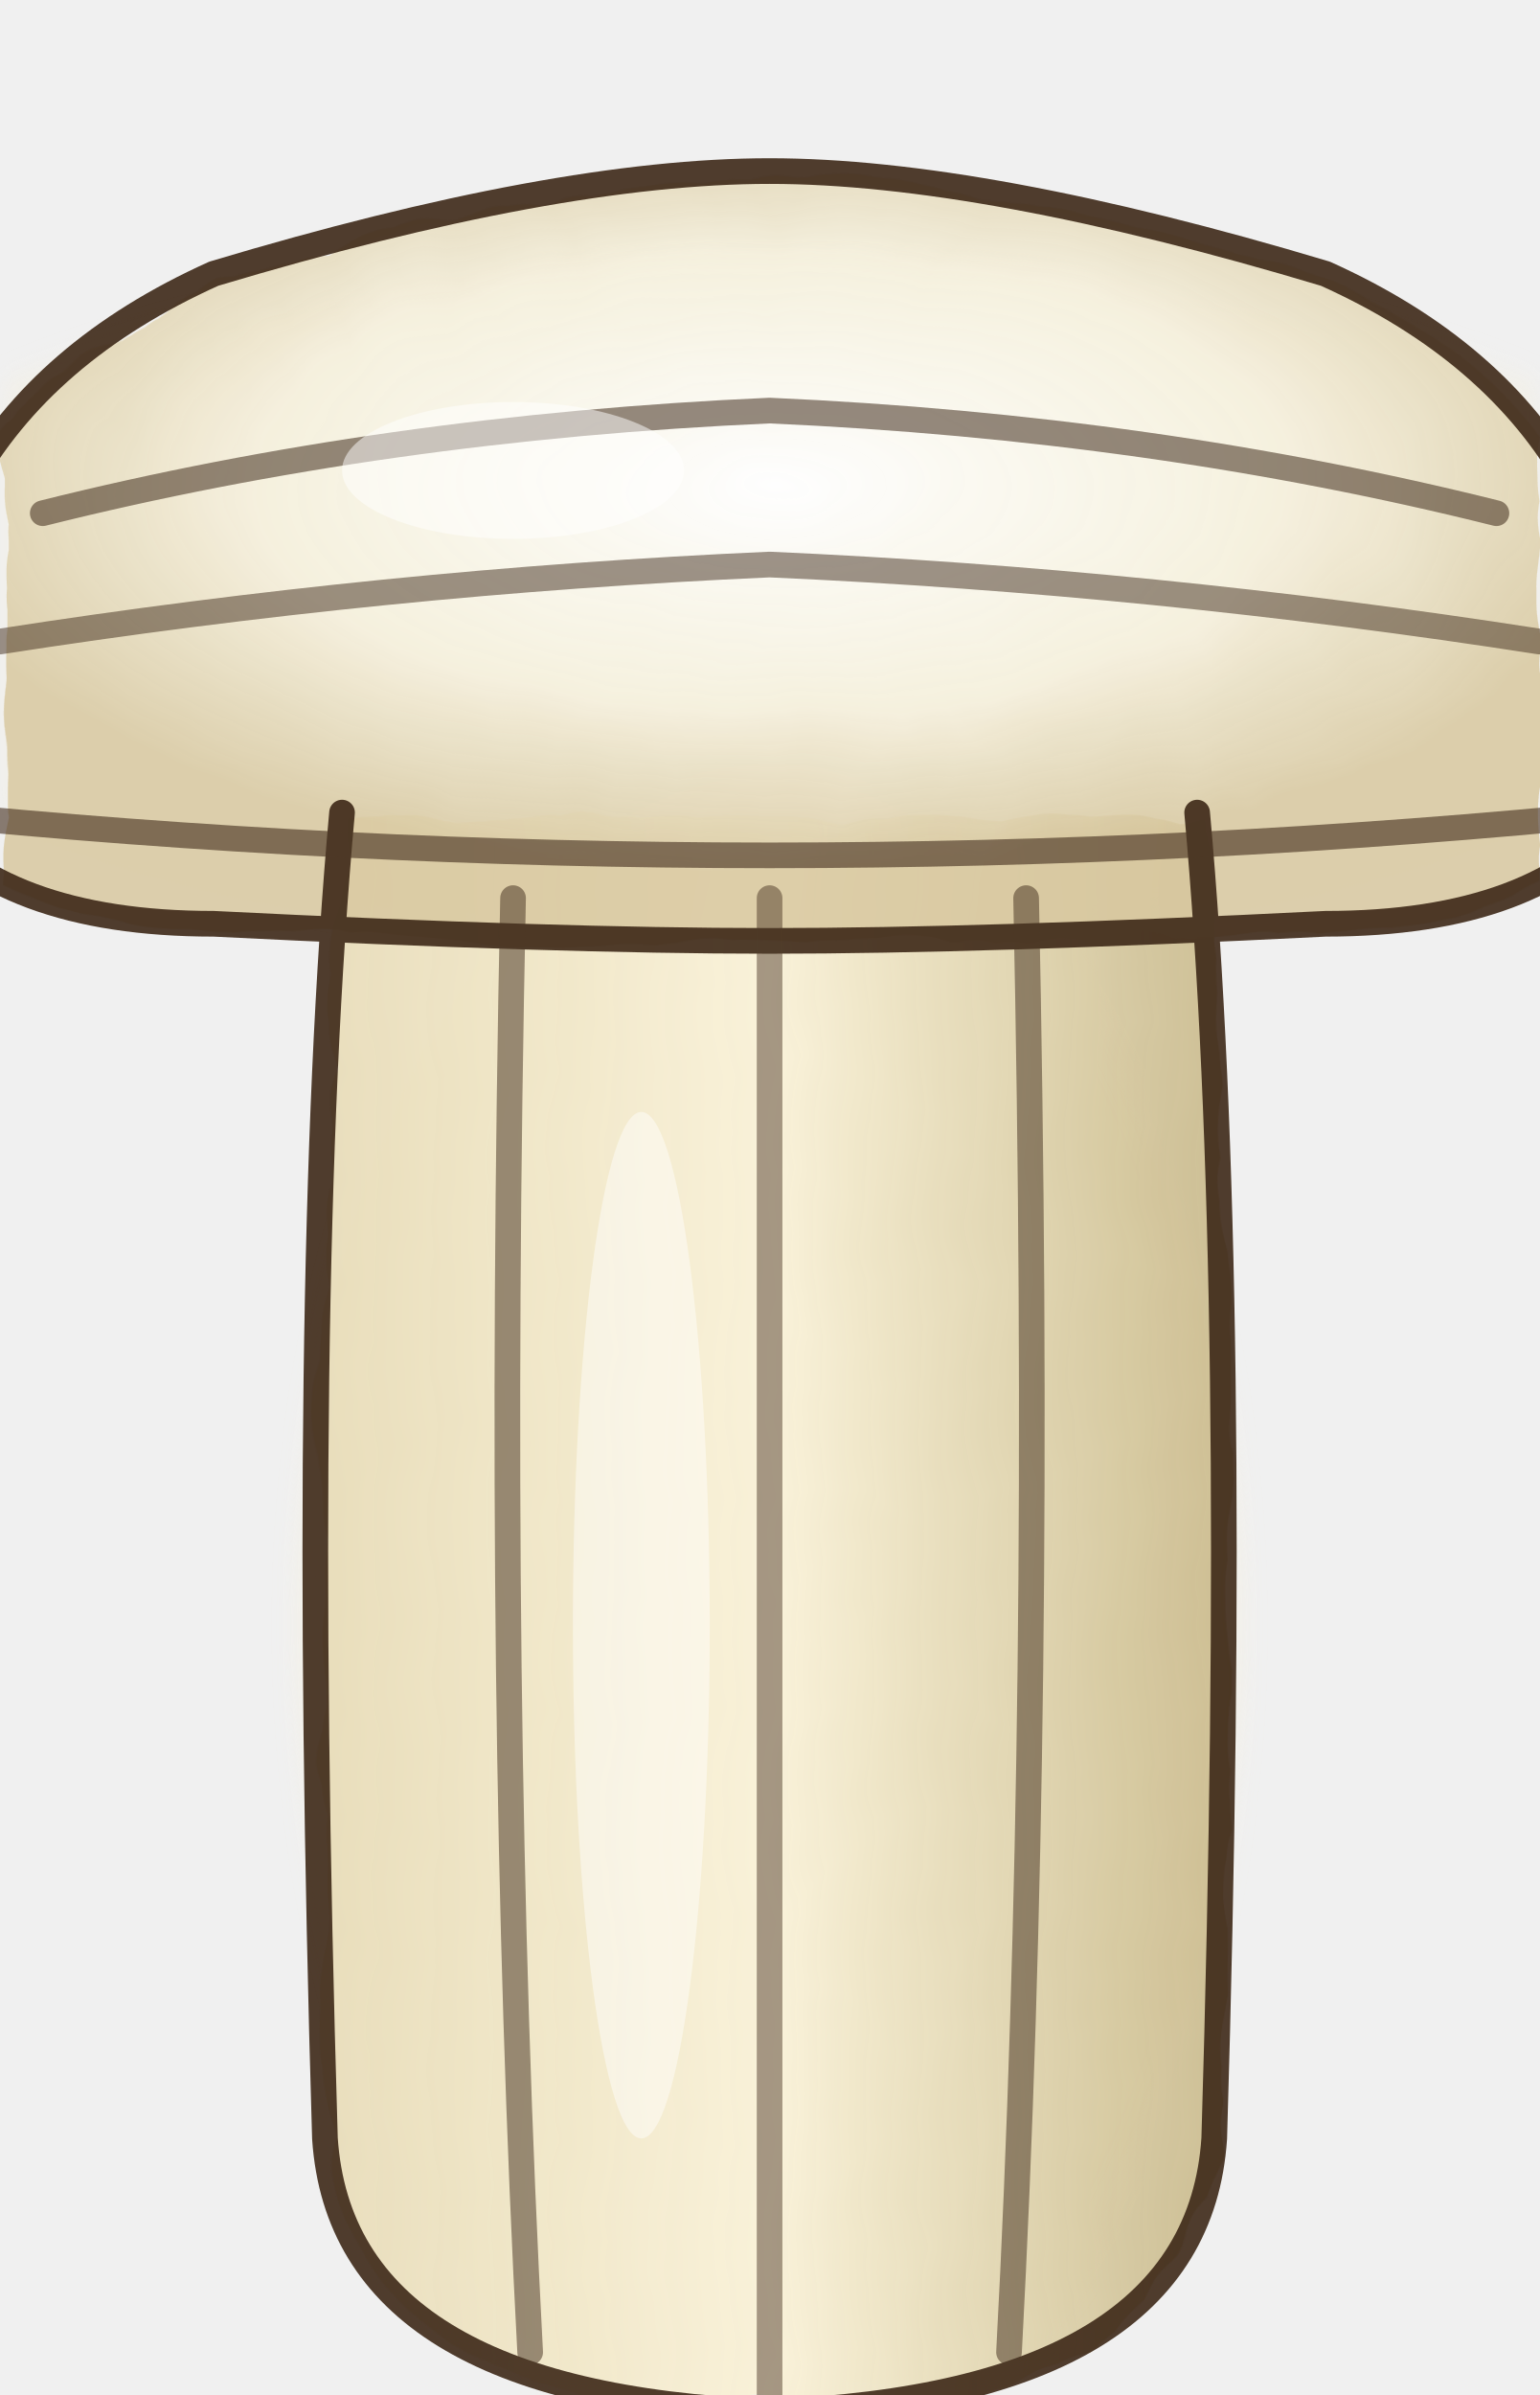
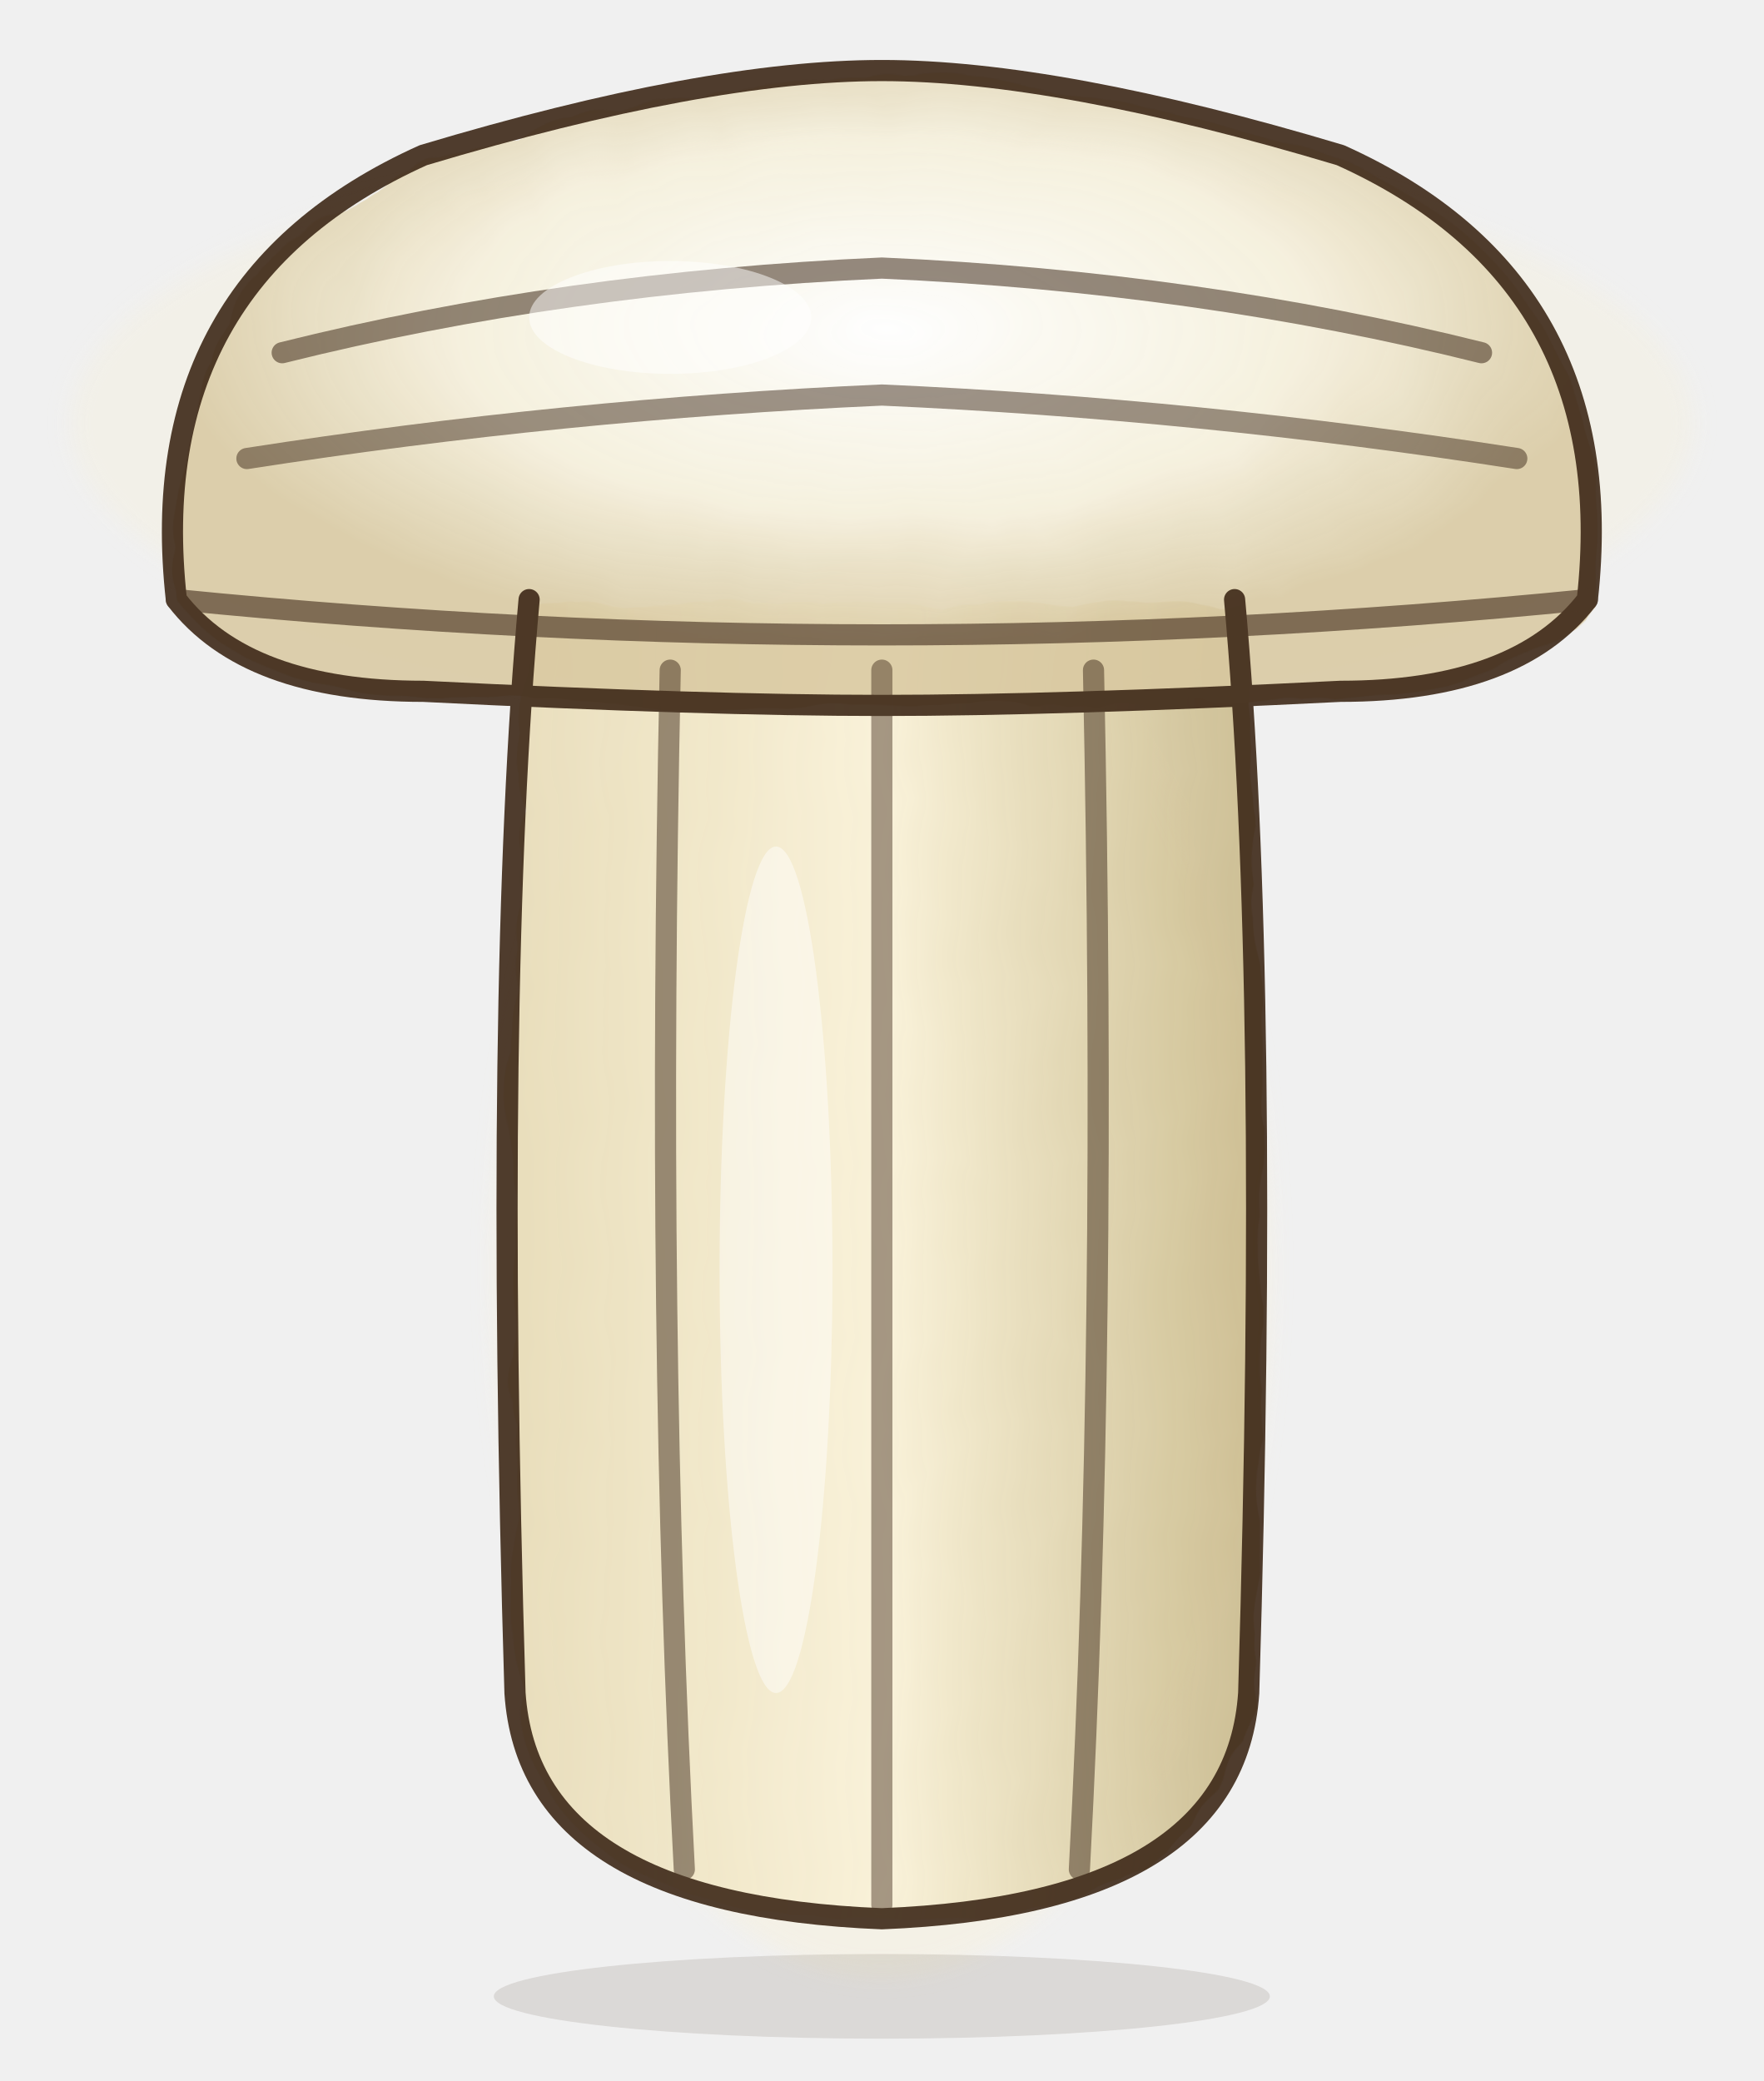
- <svg xmlns="http://www.w3.org/2000/svg" viewBox="-90 -150 180 280" font-family="Noto Sans CJK JP, sans-serif">
+ <svg xmlns="http://www.w3.org/2000/svg" viewBox="-125 -140 250 295" font-family="Noto Sans CJK JP, sans-serif">
  <defs>
    <radialGradient id="wcCapEringi" cx="50%" cy="40%">
      <stop offset="0%" stop-color="#FFFFFF" stop-opacity="0.95" />
      <stop offset="60%" stop-color="#F5F0DC" stop-opacity="0.9" />
      <stop offset="100%" stop-color="#D8C8A0" stop-opacity="0.85" />
    </radialGradient>
    <linearGradient id="wcStemEringi" x1="0" y1="0" x2="1" y2="0">
      <stop offset="0%" stop-color="#E8DCB8" stop-opacity="0.92" />
      <stop offset="50%" stop-color="#FAF2D8" stop-opacity="0.95" />
      <stop offset="100%" stop-color="#C8B888" stop-opacity="0.88" />
    </linearGradient>
    <filter id="wcRoughEringi" x="-10%" y="-10%" width="120%" height="120%">
      <feTurbulence baseFrequency="0.04" numOctaves="3" seed="23" />
      <feDisplacementMap in="SourceGraphic" scale="3" />
    </filter>
    <filter id="wcBlurEringi">
      <feGaussianBlur stdDeviation="1.5" />
    </filter>
  </defs>
  <g filter="url(#wcBlurEringi)" opacity="0.4">
    <ellipse cx="0" cy="-80" rx="115" ry="40" fill="#F5F0DC" />
    <ellipse cx="0" cy="40" rx="55" ry="100" fill="#FAF2D8" />
  </g>
  <g filter="url(#wcRoughEringi)">
    <path d="M -50 -55                Q -55 0 -52 100                Q -50 130 0 132                Q 50 130 52 100                Q 55 0 50 -55 Z" fill="url(#wcStemEringi)" />
  </g>
  <g filter="url(#wcRoughEringi)">
    <path d="M -100 -55                Q -105 -100 -65 -118                Q -25 -130 0 -130                Q 25 -130 65 -118                Q 105 -100 100 -55                Q 90 -42 65 -42                Q 25 -40 0 -40                Q -25 -40 -65 -42                Q -90 -42 -100 -55 Z" fill="url(#wcCapEringi)" />
  </g>
  <g stroke="#3D2817" stroke-width="3" fill="none" stroke-linecap="round" stroke-linejoin="round" opacity="0.9">
    <path d="M -50 -55 Q -55 0 -52 100 Q -50 130 0 132 Q 50 130 52 100 Q 55 0 50 -55" />
    <path d="M -100 -55 Q -105 -100 -65 -118 Q -25 -130 0 -130 Q 25 -130 65 -118 Q 105 -100 100 -55 Q 90 -42 65 -42 Q 25 -40 0 -40 Q -25 -40 -65 -42 Q -90 -42 -100 -55 Z" />
    <path d="M -30 -45 Q -32 50 -28 125" opacity="0.55" />
    <path d="M 0 -45 Q 0 50 0 130" opacity="0.5" />
    <path d="M 30 -45 Q 32 50 28 125" opacity="0.55" />
    <path d="M -85 -90 Q -45 -100 0 -102 Q 45 -100 85 -90" opacity="0.6" />
    <path d="M -90 -75 Q -45 -82 0 -84 Q 45 -82 90 -75" opacity="0.55" />
    <path d="M -100 -55 Q -50 -50 0 -50 Q 50 -50 100 -55" opacity="0.65" />
  </g>
  <ellipse cx="-15" cy="40" rx="8" ry="60" fill="#FFFFFF" opacity="0.45" />
  <ellipse cx="-30" cy="-95" rx="20" ry="8" fill="#FFFFFF" opacity="0.5" />
  <ellipse cx="0" cy="143" rx="55" ry="6" fill="#3D2817" opacity="0.12" />
</svg>
